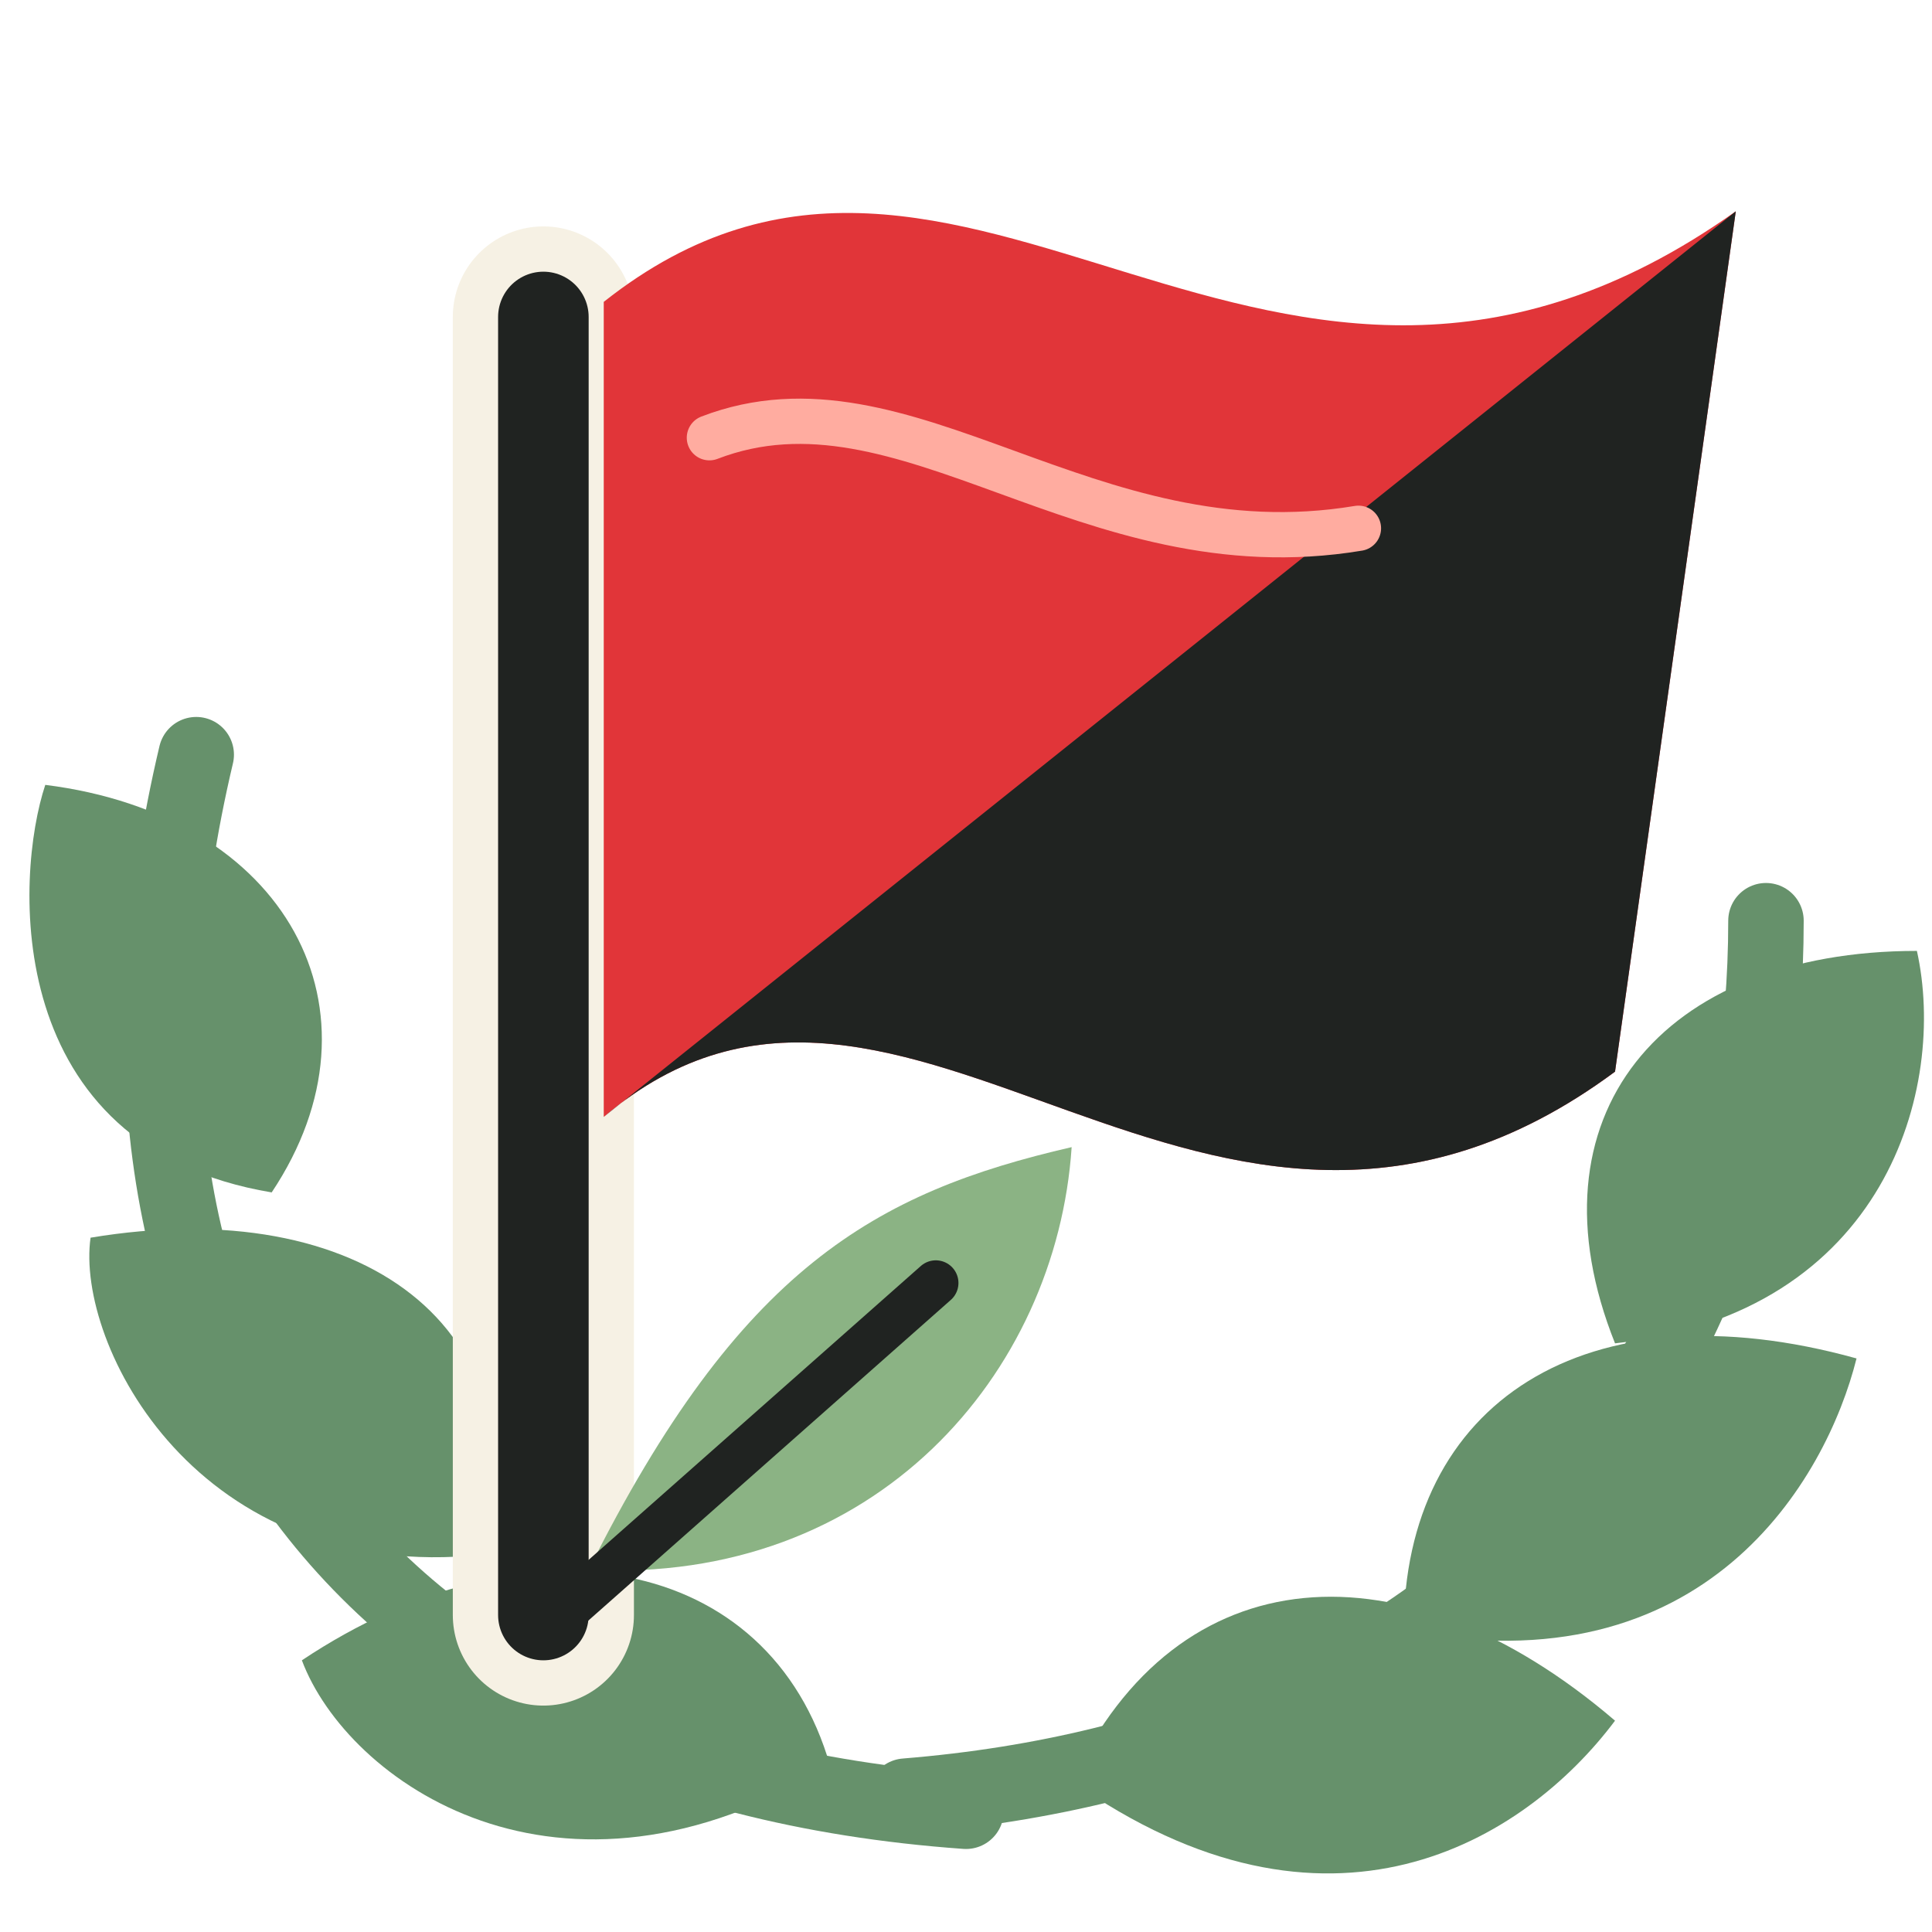
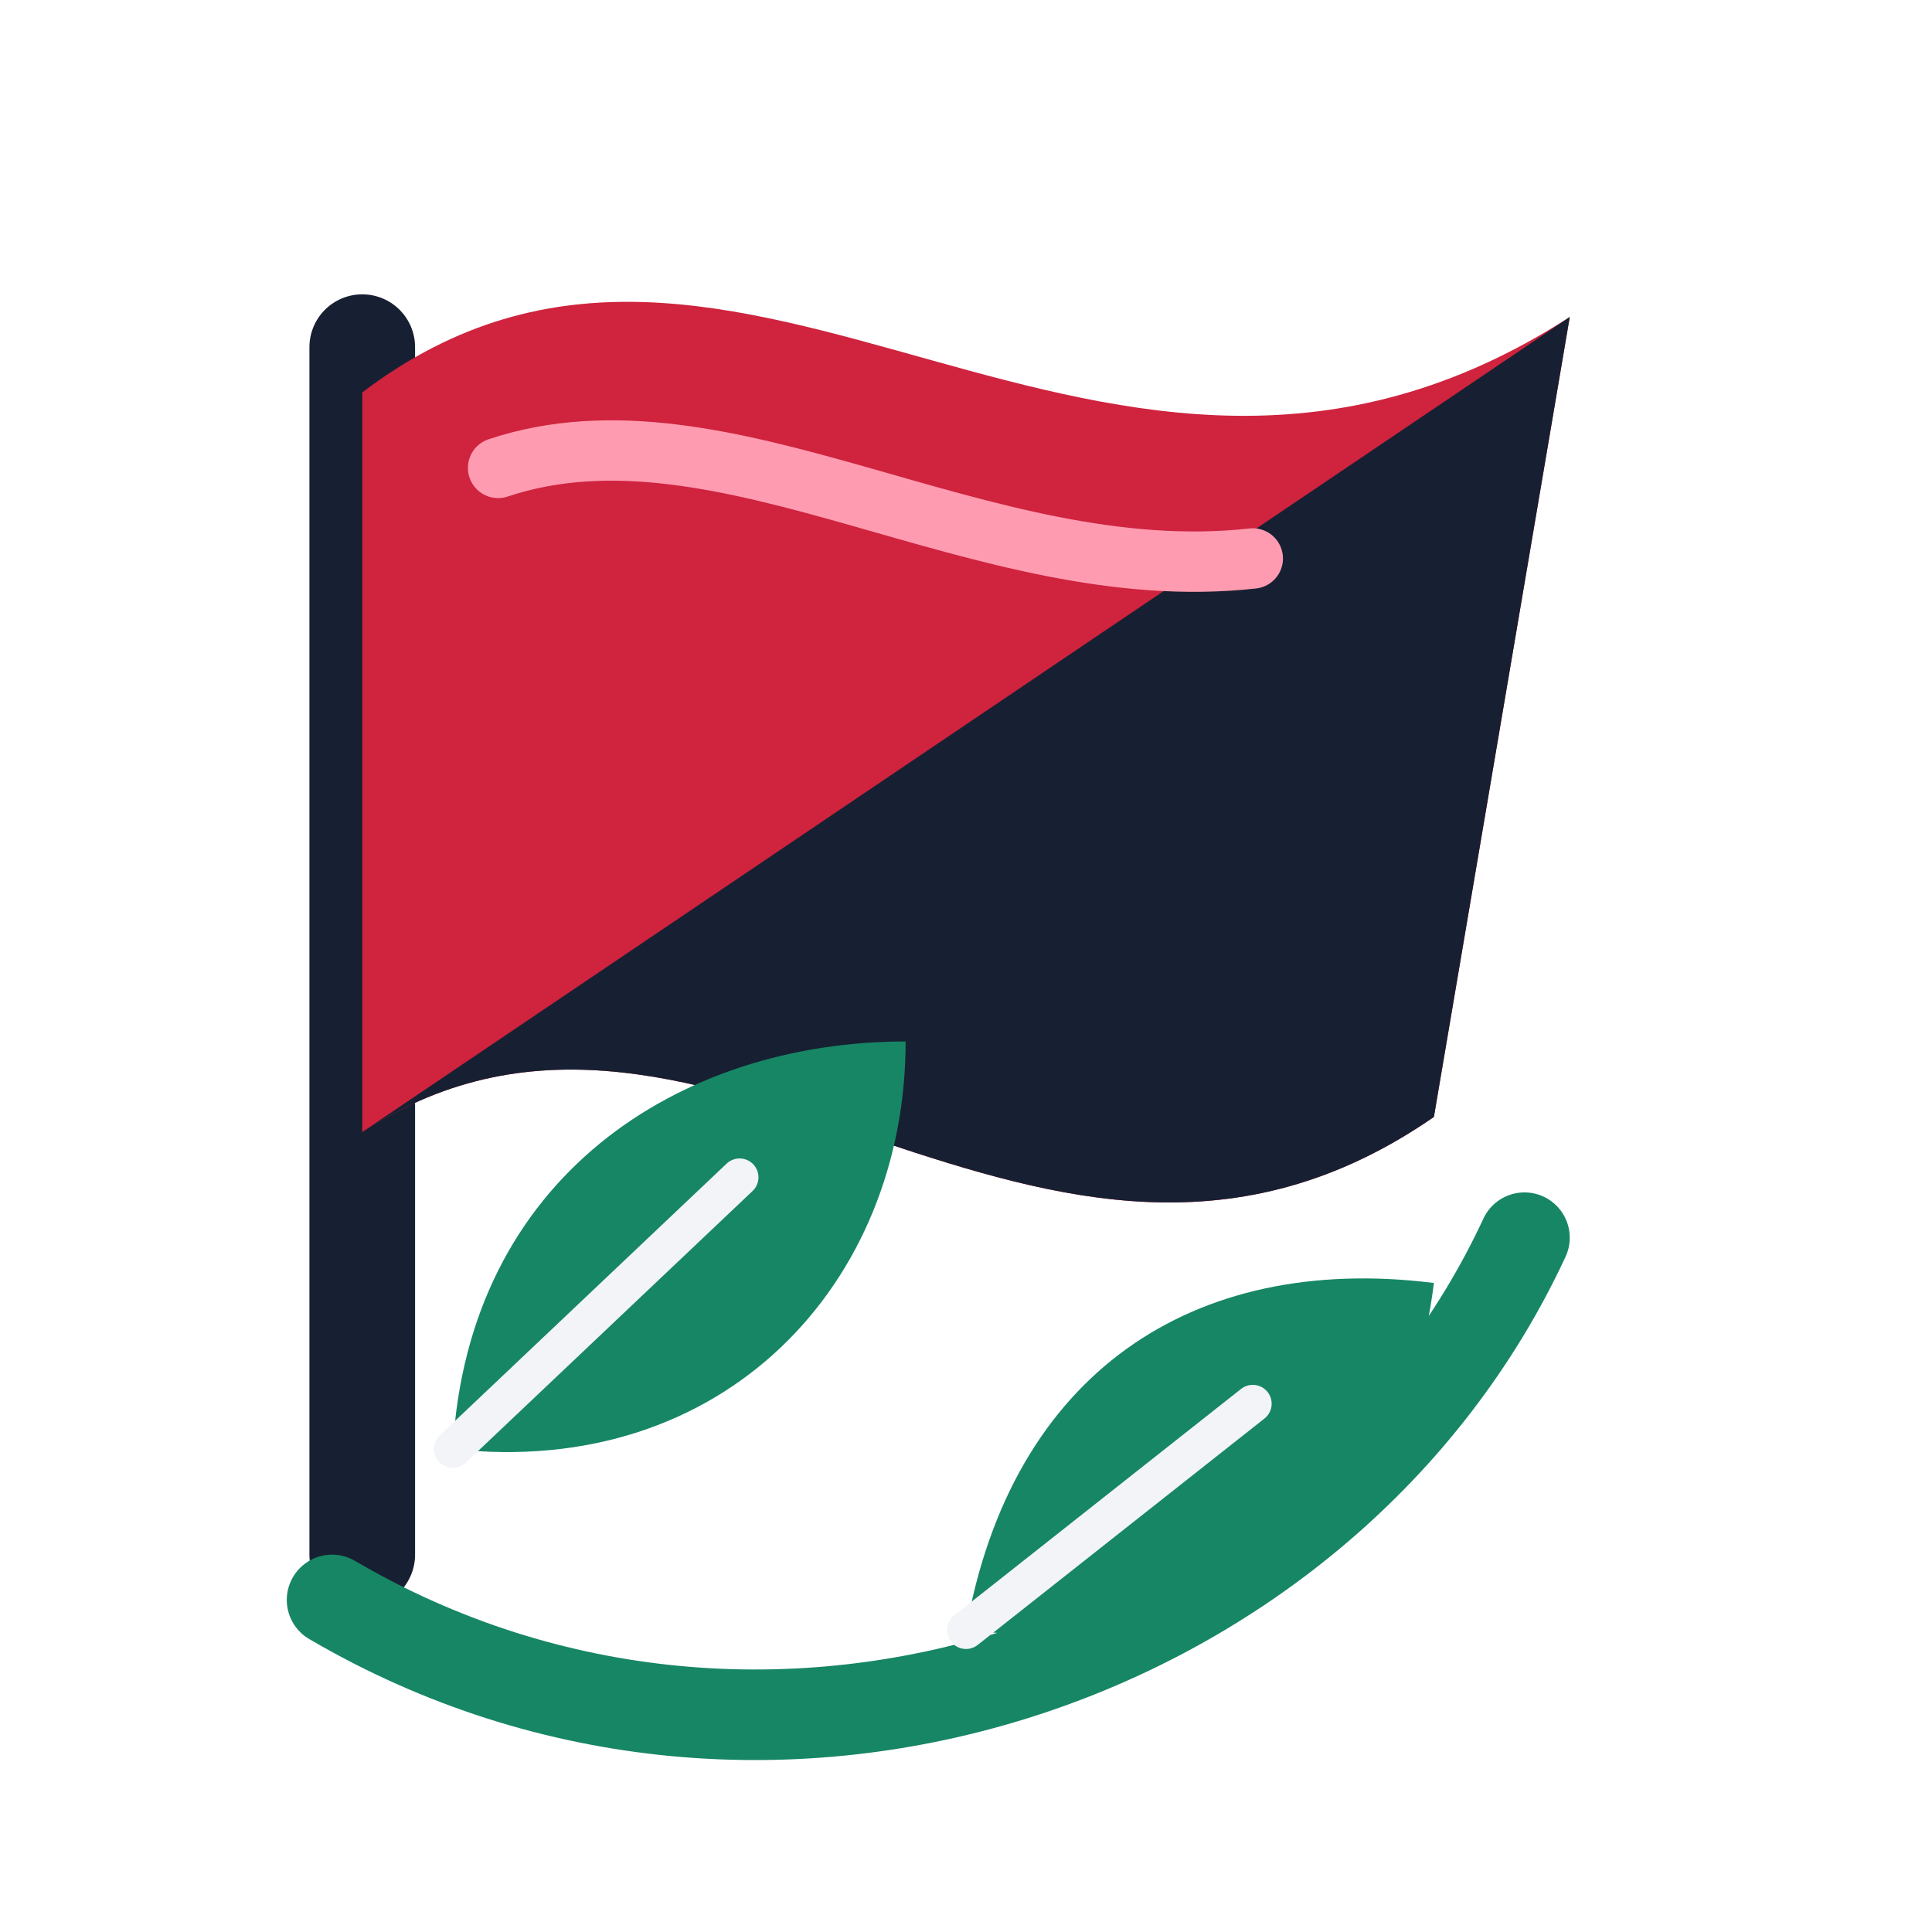
- <svg xmlns="http://www.w3.org/2000/svg" viewBox="0 0 128 128">
-   <path d="M64 120C22 117 4 88 13 50" fill="none" stroke="#66916b" stroke-width="5" stroke-linecap="round" />
-   <path d="M18 79C0 76 1 58 3 52c16 2 23 15 15 27Zm14 24C13 105 5 89 6 82c18-3 30 6 26 21Zm23 14c-18 11-32 1-35-7 15-10 31-7 35 7Z" fill="#66916b" />
-   <path d="M60 119c37-3 57-27 57-58" fill="none" stroke="#66916b" stroke-width="5" stroke-linecap="round" />
-   <path d="M107 89c18-2 22-17 20-26-17 0-26 11-20 26Zm-14 19c20 4 28-10 30-18-18-5-30 3-30 18Zm-22 10c17 12 30 4 36-4-14-12-29-11-36 4Z" fill="#66916b" />
-   <path d="M36 21v86" stroke="#f6f1e4" stroke-width="12" stroke-linecap="round" />
-   <path d="M36 21v86" stroke="#202321" stroke-width="6" stroke-linecap="round" />
-   <path d="M40 20C64 1 84 36 115 14l-8 57C80 91 60 57 40 74Z" fill="#e13539" />
-   <path d="m40 74 75-60-8 57C80 91 60 57 40 74Z" fill="#202321" />
-   <path d="M47 29c13-5 25 9 43 6" stroke="#ffaca0" stroke-width="3" fill="none" stroke-linecap="round" />
-   <path d="M39 104c10-20 19-25 32-28-1 15-13 29-32 28Z" fill="#8bb384" />
-   <path d="m36 108 26-23" stroke="#202321" stroke-width="3" stroke-linecap="round" />
+ <svg xmlns="http://www.w3.org/2000/svg" viewBox="0 0 128 128" fill="none">
+   <path d="M24 103V23" stroke="#172032" stroke-width="7" stroke-linecap="round" />
+   <path d="M24 26c25-19 49 15 80-5l-9 53c-26 18-48-14-71 1Z" fill="#cf233e" />
+   <path d="m24 75 80-54-9 53c-26 18-48-14-71 1Z" fill="#172032" />
+   <path d="M33 31c15-5 32 8 50 6" stroke="#ff9bb0" stroke-width="4" stroke-linecap="round" />
+   <path d="M22 106c29 17 66 4 79-24" stroke="#178665" stroke-width="6" stroke-linecap="round" />
+   <path d="M30 96c1-18 15-27 30-27 0 16-12 29-30 27ZM64 108c3-17 15-25 31-23-2 16-13 25-31 23Z" fill="#178665" />
+   <path d="m30 96 19-18m15 30 19-15" stroke="#f2f4f7" stroke-width="2.5" stroke-linecap="round" />
</svg>
